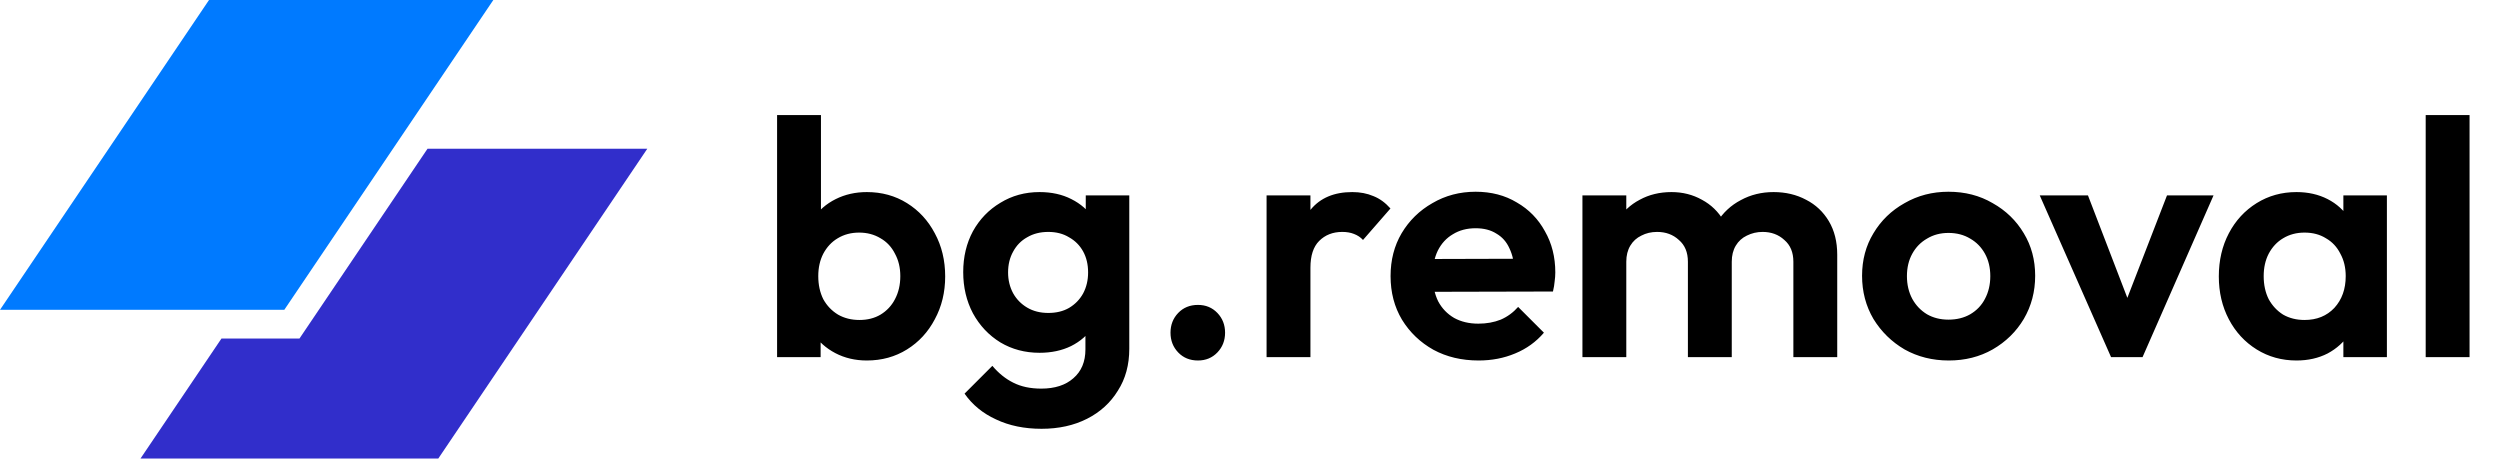
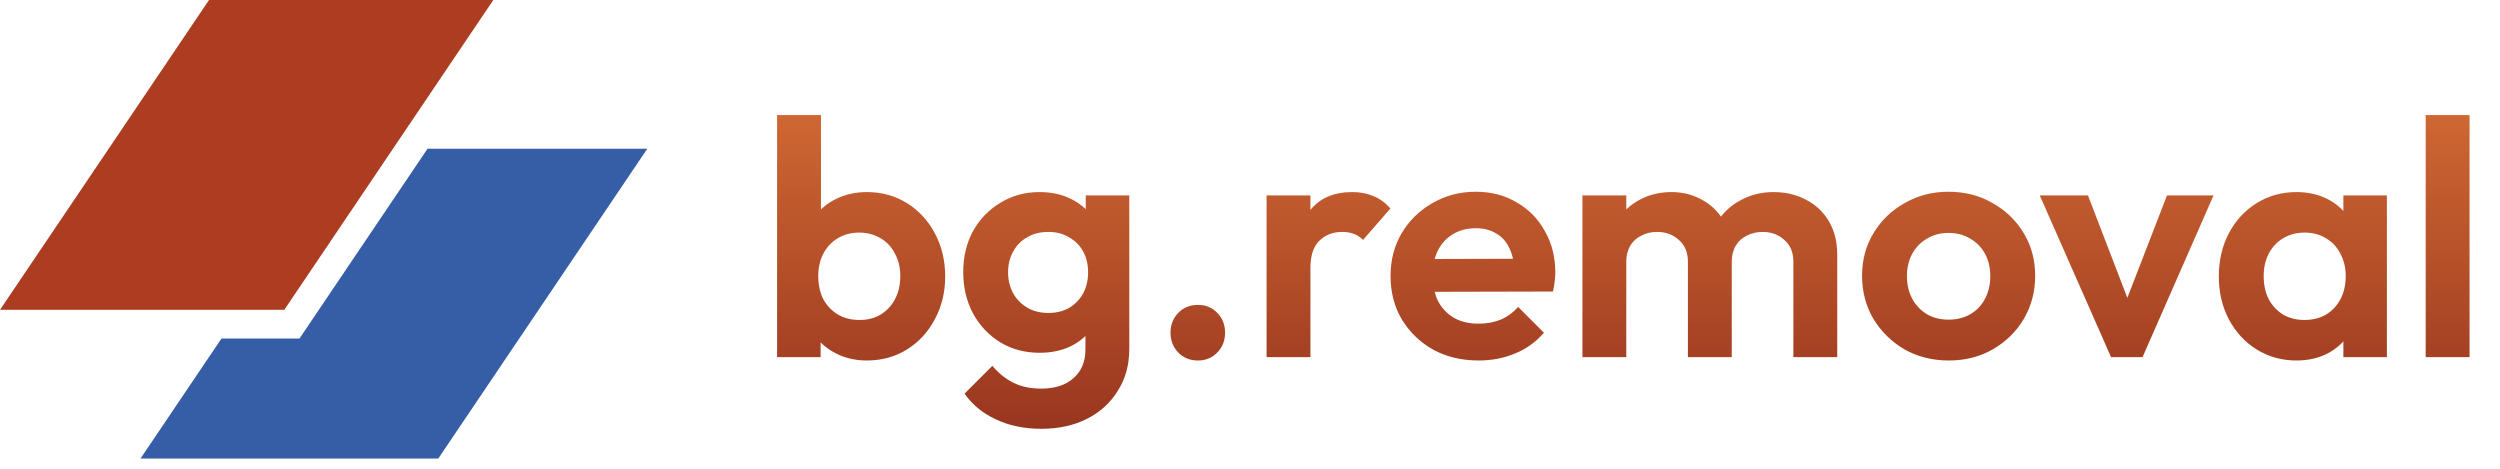
- <svg xmlns="http://www.w3.org/2000/svg" width="224" height="42" viewBox="0 0 224 42" fill="none">
-   <path d="M77.668 32.3C76.627 32.3 75.688 32.08 74.847 31.64C74.007 31.2 73.338 30.6 72.838 29.84C72.338 29.08 72.067 28.23 72.028 27.29V22.13C72.067 21.19 72.338 20.35 72.838 19.61C73.358 18.85 74.037 18.26 74.877 17.84C75.718 17.42 76.647 17.21 77.668 17.21C79.007 17.21 80.207 17.54 81.267 18.2C82.328 18.86 83.157 19.76 83.757 20.9C84.377 22.04 84.688 23.33 84.688 24.77C84.688 26.19 84.377 27.47 83.757 28.61C83.157 29.75 82.328 30.65 81.267 31.31C80.207 31.97 79.007 32.3 77.668 32.3ZM77.007 28.67C77.728 28.67 78.358 28.51 78.897 28.19C79.457 27.85 79.888 27.39 80.188 26.81C80.507 26.21 80.668 25.52 80.668 24.74C80.668 23.98 80.507 23.31 80.188 22.73C79.888 22.13 79.457 21.67 78.897 21.35C78.338 21.01 77.698 20.84 76.978 20.84C76.257 20.84 75.618 21.01 75.058 21.35C74.517 21.67 74.088 22.13 73.767 22.73C73.468 23.31 73.317 23.98 73.317 24.74C73.317 25.52 73.468 26.21 73.767 26.81C74.088 27.39 74.528 27.85 75.088 28.19C75.647 28.51 76.287 28.67 77.007 28.67ZM69.627 32V10.31H73.558V21.08L72.897 24.56L73.528 28.1V32H69.627ZM93.324 38.42C91.784 38.42 90.424 38.14 89.244 37.58C88.064 37.04 87.124 36.27 86.424 35.27L88.914 32.78C89.474 33.44 90.094 33.94 90.774 34.28C91.474 34.64 92.314 34.82 93.294 34.82C94.514 34.82 95.474 34.51 96.174 33.89C96.894 33.27 97.254 32.41 97.254 31.31V27.68L97.914 24.5L97.284 21.32V17.51H101.184V31.25C101.184 32.69 100.844 33.94 100.164 35C99.504 36.08 98.584 36.92 97.404 37.52C96.224 38.12 94.864 38.42 93.324 38.42ZM93.144 31.61C91.844 31.61 90.674 31.3 89.634 30.68C88.594 30.04 87.774 29.17 87.174 28.07C86.594 26.97 86.304 25.74 86.304 24.38C86.304 23.02 86.594 21.8 87.174 20.72C87.774 19.64 88.594 18.79 89.634 18.17C90.674 17.53 91.844 17.21 93.144 17.21C94.224 17.21 95.174 17.42 95.994 17.84C96.834 18.26 97.494 18.84 97.974 19.58C98.454 20.3 98.714 21.15 98.754 22.13V26.69C98.714 27.65 98.444 28.51 97.944 29.27C97.464 30.01 96.804 30.59 95.964 31.01C95.144 31.41 94.204 31.61 93.144 31.61ZM93.924 28.04C94.644 28.04 95.264 27.89 95.784 27.59C96.324 27.27 96.744 26.84 97.044 26.3C97.344 25.74 97.494 25.11 97.494 24.41C97.494 23.69 97.344 23.06 97.044 22.52C96.744 21.98 96.324 21.56 95.784 21.26C95.264 20.94 94.644 20.78 93.924 20.78C93.204 20.78 92.574 20.94 92.034 21.26C91.494 21.56 91.074 21.99 90.774 22.55C90.474 23.09 90.324 23.71 90.324 24.41C90.324 25.09 90.474 25.71 90.774 26.27C91.074 26.81 91.494 27.24 92.034 27.56C92.574 27.88 93.204 28.04 93.924 28.04ZM107.337 32.3C106.617 32.3 106.027 32.06 105.567 31.58C105.107 31.1 104.877 30.51 104.877 29.81C104.877 29.11 105.107 28.52 105.567 28.04C106.027 27.56 106.617 27.32 107.337 27.32C108.037 27.32 108.617 27.56 109.077 28.04C109.537 28.52 109.767 29.11 109.767 29.81C109.767 30.51 109.537 31.1 109.077 31.58C108.617 32.06 108.037 32.3 107.337 32.3ZM113.485 32V17.51H117.415V32H113.485ZM117.415 23.99L115.885 22.97C116.065 21.19 116.585 19.79 117.445 18.77C118.305 17.73 119.545 17.21 121.165 17.21C121.865 17.21 122.495 17.33 123.055 17.57C123.615 17.79 124.125 18.16 124.585 18.68L122.125 21.5C121.905 21.26 121.635 21.08 121.315 20.96C121.015 20.84 120.665 20.78 120.265 20.78C119.425 20.78 118.735 21.05 118.195 21.59C117.675 22.11 117.415 22.91 117.415 23.99ZM132.485 32.3C130.965 32.3 129.615 31.98 128.435 31.34C127.255 30.68 126.315 29.78 125.615 28.64C124.935 27.5 124.595 26.2 124.595 24.74C124.595 23.3 124.925 22.02 125.585 20.9C126.265 19.76 127.185 18.86 128.345 18.2C129.505 17.52 130.795 17.18 132.215 17.18C133.615 17.18 134.845 17.5 135.905 18.14C136.985 18.76 137.825 19.62 138.425 20.72C139.045 21.8 139.355 23.03 139.355 24.41C139.355 24.67 139.335 24.94 139.295 25.22C139.275 25.48 139.225 25.78 139.145 26.12L126.965 26.15V23.21L137.315 23.18L135.725 24.41C135.685 23.55 135.525 22.83 135.245 22.25C134.985 21.67 134.595 21.23 134.075 20.93C133.575 20.61 132.955 20.45 132.215 20.45C131.435 20.45 130.755 20.63 130.175 20.99C129.595 21.33 129.145 21.82 128.825 22.46C128.525 23.08 128.375 23.82 128.375 24.68C128.375 25.56 128.535 26.33 128.855 26.99C129.195 27.63 129.675 28.13 130.295 28.49C130.915 28.83 131.635 29 132.455 29C133.195 29 133.865 28.88 134.465 28.64C135.065 28.38 135.585 28 136.025 27.5L138.335 29.81C137.635 30.63 136.775 31.25 135.755 31.67C134.755 32.09 133.665 32.3 132.485 32.3ZM141.786 32V17.51H145.716V32H141.786ZM151.236 32V23.45C151.236 22.61 150.966 21.96 150.426 21.5C149.906 21.02 149.256 20.78 148.476 20.78C147.956 20.78 147.486 20.89 147.066 21.11C146.646 21.31 146.316 21.61 146.076 22.01C145.836 22.41 145.716 22.89 145.716 23.45L144.186 22.7C144.186 21.58 144.426 20.61 144.906 19.79C145.406 18.97 146.076 18.34 146.916 17.9C147.756 17.44 148.706 17.21 149.766 17.21C150.766 17.21 151.676 17.44 152.496 17.9C153.316 18.34 153.966 18.97 154.446 19.79C154.926 20.59 155.166 21.56 155.166 22.7V32H151.236ZM160.686 32V23.45C160.686 22.61 160.416 21.96 159.876 21.5C159.356 21.02 158.706 20.78 157.926 20.78C157.426 20.78 156.956 20.89 156.516 21.11C156.096 21.31 155.766 21.61 155.526 22.01C155.286 22.41 155.166 22.89 155.166 23.45L152.916 22.91C152.996 21.75 153.306 20.75 153.846 19.91C154.386 19.05 155.096 18.39 155.976 17.93C156.856 17.45 157.836 17.21 158.916 17.21C159.996 17.21 160.966 17.44 161.826 17.9C162.686 18.34 163.366 18.98 163.866 19.82C164.366 20.66 164.616 21.66 164.616 22.82V32H160.686ZM174.611 32.3C173.151 32.3 171.831 31.97 170.651 31.31C169.491 30.63 168.561 29.72 167.861 28.58C167.181 27.42 166.841 26.13 166.841 24.71C166.841 23.29 167.181 22.02 167.861 20.9C168.541 19.76 169.471 18.86 170.651 18.2C171.831 17.52 173.141 17.18 174.581 17.18C176.061 17.18 177.381 17.52 178.541 18.2C179.721 18.86 180.651 19.76 181.331 20.9C182.011 22.02 182.351 23.29 182.351 24.71C182.351 26.13 182.011 27.42 181.331 28.58C180.651 29.72 179.721 30.63 178.541 31.31C177.381 31.97 176.071 32.3 174.611 32.3ZM174.581 28.64C175.321 28.64 175.971 28.48 176.531 28.16C177.111 27.82 177.551 27.36 177.851 26.78C178.171 26.18 178.331 25.5 178.331 24.74C178.331 23.98 178.171 23.31 177.851 22.73C177.531 22.15 177.091 21.7 176.531 21.38C175.971 21.04 175.321 20.87 174.581 20.87C173.861 20.87 173.221 21.04 172.661 21.38C172.101 21.7 171.661 22.15 171.341 22.73C171.021 23.31 170.861 23.98 170.861 24.74C170.861 25.5 171.021 26.18 171.341 26.78C171.661 27.36 172.101 27.82 172.661 28.16C173.221 28.48 173.861 28.64 174.581 28.64ZM189.152 32L182.762 17.51H187.082L191.672 29.45H189.542L194.162 17.51H198.332L191.972 32H189.152ZM205.766 32.3C204.446 32.3 203.256 31.97 202.196 31.31C201.136 30.65 200.306 29.75 199.706 28.61C199.106 27.47 198.806 26.19 198.806 24.77C198.806 23.33 199.106 22.04 199.706 20.9C200.306 19.76 201.136 18.86 202.196 18.2C203.256 17.54 204.446 17.21 205.766 17.21C206.806 17.21 207.736 17.42 208.556 17.84C209.376 18.26 210.026 18.85 210.506 19.61C211.006 20.35 211.276 21.19 211.316 22.13V27.35C211.276 28.31 211.006 29.16 210.506 29.9C210.026 30.64 209.376 31.23 208.556 31.67C207.736 32.09 206.806 32.3 205.766 32.3ZM206.486 28.67C207.586 28.67 208.476 28.31 209.156 27.59C209.836 26.85 210.176 25.9 210.176 24.74C210.176 23.98 210.016 23.31 209.696 22.73C209.396 22.13 208.966 21.67 208.406 21.35C207.866 21.01 207.226 20.84 206.486 20.84C205.766 20.84 205.126 21.01 204.566 21.35C204.026 21.67 203.596 22.13 203.276 22.73C202.976 23.31 202.826 23.98 202.826 24.74C202.826 25.52 202.976 26.21 203.276 26.81C203.596 27.39 204.026 27.85 204.566 28.19C205.126 28.51 205.766 28.67 206.486 28.67ZM209.966 32V28.1L210.596 24.56L209.966 21.08V17.51H213.866V32H209.966ZM217.342 32V10.31H221.272V32H217.342Z" fill="black" />
-   <path d="M18.728 0H44.202L25.474 27.759H0L18.728 0Z" fill="#007AFF" />
-   <path d="M19.844 30.331L12.59 41.083H39.272L58 13.324H38.307L26.833 30.331H19.844Z" fill="#312ECB" />
+ <svg xmlns="http://www.w3.org/2000/svg" xmlns:ns1="https://boxy-svg.com" width="224" height="42" viewBox="0 0 224 42" fill="none">
+   <defs>
+     <linearGradient gradientUnits="userSpaceOnUse" x1="145.45" y1="10.31" x2="145.45" y2="38.42" id="gradient-0" spreadMethod="repeat">
+       <stop offset="0" style="stop-color: rgb(78.039% 32.157% 8.627%)" />
+       <stop offset="1" style="stop-color: rgb(54.131% 10.205% 0%)" />
+     </linearGradient>
+     <ns1:export>
+       <ns1:file format="svg" path="logo.svg" />
+     </ns1:export>
+   </defs>
+   <path d="M77.668 32.3C76.627 32.3 75.688 32.08 74.847 31.64C74.007 31.2 73.338 30.6 72.838 29.84C72.338 29.08 72.067 28.23 72.028 27.29V22.13C72.067 21.19 72.338 20.35 72.838 19.61C73.358 18.85 74.037 18.26 74.877 17.84C75.718 17.42 76.647 17.21 77.668 17.21C79.007 17.21 80.207 17.54 81.267 18.2C82.328 18.86 83.157 19.76 83.757 20.9C84.377 22.04 84.688 23.33 84.688 24.77C84.688 26.19 84.377 27.47 83.757 28.61C83.157 29.75 82.328 30.65 81.267 31.31C80.207 31.97 79.007 32.3 77.668 32.3ZM77.007 28.67C77.728 28.67 78.358 28.51 78.897 28.19C79.457 27.85 79.888 27.39 80.188 26.81C80.507 26.21 80.668 25.52 80.668 24.74C80.668 23.98 80.507 23.31 80.188 22.73C79.888 22.13 79.457 21.67 78.897 21.35C78.338 21.01 77.698 20.84 76.978 20.84C76.257 20.84 75.618 21.01 75.058 21.35C74.517 21.67 74.088 22.13 73.767 22.73C73.468 23.31 73.317 23.98 73.317 24.74C73.317 25.52 73.468 26.21 73.767 26.81C74.088 27.39 74.528 27.85 75.088 28.19C75.647 28.51 76.287 28.67 77.007 28.67ZM69.627 32V10.31H73.558V21.08L72.897 24.56L73.528 28.1V32H69.627ZM93.324 38.42C91.784 38.42 90.424 38.14 89.244 37.58C88.064 37.04 87.124 36.27 86.424 35.27L88.914 32.78C89.474 33.44 90.094 33.94 90.774 34.28C91.474 34.64 92.314 34.82 93.294 34.82C94.514 34.82 95.474 34.51 96.174 33.89C96.894 33.27 97.254 32.41 97.254 31.31V27.68L97.914 24.5L97.284 21.32V17.51H101.184V31.25C101.184 32.69 100.844 33.94 100.164 35C99.504 36.08 98.584 36.92 97.404 37.52C96.224 38.12 94.864 38.42 93.324 38.42ZM93.144 31.61C91.844 31.61 90.674 31.3 89.634 30.68C88.594 30.04 87.774 29.17 87.174 28.07C86.594 26.97 86.304 25.74 86.304 24.38C86.304 23.02 86.594 21.8 87.174 20.72C87.774 19.64 88.594 18.79 89.634 18.17C90.674 17.53 91.844 17.21 93.144 17.21C94.224 17.21 95.174 17.42 95.994 17.84C96.834 18.26 97.494 18.84 97.974 19.58C98.454 20.3 98.714 21.15 98.754 22.13V26.69C98.714 27.65 98.444 28.51 97.944 29.27C97.464 30.01 96.804 30.59 95.964 31.01C95.144 31.41 94.204 31.61 93.144 31.61ZM93.924 28.04C94.644 28.04 95.264 27.89 95.784 27.59C96.324 27.27 96.744 26.84 97.044 26.3C97.344 25.74 97.494 25.11 97.494 24.41C97.494 23.69 97.344 23.06 97.044 22.52C96.744 21.98 96.324 21.56 95.784 21.26C95.264 20.94 94.644 20.78 93.924 20.78C93.204 20.78 92.574 20.94 92.034 21.26C91.494 21.56 91.074 21.99 90.774 22.55C90.474 23.09 90.324 23.71 90.324 24.41C90.324 25.09 90.474 25.71 90.774 26.27C91.074 26.81 91.494 27.24 92.034 27.56C92.574 27.88 93.204 28.04 93.924 28.04ZM107.337 32.3C106.617 32.3 106.027 32.06 105.567 31.58C105.107 31.1 104.877 30.51 104.877 29.81C104.877 29.11 105.107 28.52 105.567 28.04C106.027 27.56 106.617 27.32 107.337 27.32C108.037 27.32 108.617 27.56 109.077 28.04C109.537 28.52 109.767 29.11 109.767 29.81C109.767 30.51 109.537 31.1 109.077 31.58C108.617 32.06 108.037 32.3 107.337 32.3ZM113.485 32V17.51H117.415V32H113.485ZM117.415 23.99L115.885 22.97C116.065 21.19 116.585 19.79 117.445 18.77C118.305 17.73 119.545 17.21 121.165 17.21C121.865 17.21 122.495 17.33 123.055 17.57C123.615 17.79 124.125 18.16 124.585 18.68L122.125 21.5C121.905 21.26 121.635 21.08 121.315 20.96C121.015 20.84 120.665 20.78 120.265 20.78C119.425 20.78 118.735 21.05 118.195 21.59C117.675 22.11 117.415 22.91 117.415 23.99ZM132.485 32.3C130.965 32.3 129.615 31.98 128.435 31.34C127.255 30.68 126.315 29.78 125.615 28.64C124.935 27.5 124.595 26.2 124.595 24.74C124.595 23.3 124.925 22.02 125.585 20.9C126.265 19.76 127.185 18.86 128.345 18.2C129.505 17.52 130.795 17.18 132.215 17.18C133.615 17.18 134.845 17.5 135.905 18.14C136.985 18.76 137.825 19.62 138.425 20.72C139.045 21.8 139.355 23.03 139.355 24.41C139.355 24.67 139.335 24.94 139.295 25.22C139.275 25.48 139.225 25.78 139.145 26.12L126.965 26.15V23.21L137.315 23.18L135.725 24.41C135.685 23.55 135.525 22.83 135.245 22.25C134.985 21.67 134.595 21.23 134.075 20.93C133.575 20.61 132.955 20.45 132.215 20.45C131.435 20.45 130.755 20.63 130.175 20.99C129.595 21.33 129.145 21.82 128.825 22.46C128.525 23.08 128.375 23.82 128.375 24.68C128.375 25.56 128.535 26.33 128.855 26.99C129.195 27.63 129.675 28.13 130.295 28.49C130.915 28.83 131.635 29 132.455 29C133.195 29 133.865 28.88 134.465 28.64C135.065 28.38 135.585 28 136.025 27.5L138.335 29.81C137.635 30.63 136.775 31.25 135.755 31.67C134.755 32.09 133.665 32.3 132.485 32.3ZM141.786 32V17.51H145.716V32H141.786ZM151.236 32V23.45C151.236 22.61 150.966 21.96 150.426 21.5C149.906 21.02 149.256 20.78 148.476 20.78C147.956 20.78 147.486 20.89 147.066 21.11C146.646 21.31 146.316 21.61 146.076 22.01C145.836 22.41 145.716 22.89 145.716 23.45L144.186 22.7C144.186 21.58 144.426 20.61 144.906 19.79C145.406 18.97 146.076 18.34 146.916 17.9C147.756 17.44 148.706 17.21 149.766 17.21C150.766 17.21 151.676 17.44 152.496 17.9C153.316 18.34 153.966 18.97 154.446 19.79C154.926 20.59 155.166 21.56 155.166 22.7V32H151.236ZM160.686 32V23.45C160.686 22.61 160.416 21.96 159.876 21.5C159.356 21.02 158.706 20.78 157.926 20.78C157.426 20.78 156.956 20.89 156.516 21.11C156.096 21.31 155.766 21.61 155.526 22.01C155.286 22.41 155.166 22.89 155.166 23.45L152.916 22.91C152.996 21.75 153.306 20.75 153.846 19.91C154.386 19.05 155.096 18.39 155.976 17.93C156.856 17.45 157.836 17.21 158.916 17.21C159.996 17.21 160.966 17.44 161.826 17.9C162.686 18.34 163.366 18.98 163.866 19.82C164.366 20.66 164.616 21.66 164.616 22.82V32H160.686ZM174.611 32.3C173.151 32.3 171.831 31.97 170.651 31.31C169.491 30.63 168.561 29.72 167.861 28.58C167.181 27.42 166.841 26.13 166.841 24.71C166.841 23.29 167.181 22.02 167.861 20.9C168.541 19.76 169.471 18.86 170.651 18.2C171.831 17.52 173.141 17.18 174.581 17.18C176.061 17.18 177.381 17.52 178.541 18.2C179.721 18.86 180.651 19.76 181.331 20.9C182.011 22.02 182.351 23.29 182.351 24.71C182.351 26.13 182.011 27.42 181.331 28.58C180.651 29.72 179.721 30.63 178.541 31.31C177.381 31.97 176.071 32.3 174.611 32.3ZM174.581 28.64C175.321 28.64 175.971 28.48 176.531 28.16C177.111 27.82 177.551 27.36 177.851 26.78C178.171 26.18 178.331 25.5 178.331 24.74C178.331 23.98 178.171 23.31 177.851 22.73C177.531 22.15 177.091 21.7 176.531 21.38C175.971 21.04 175.321 20.87 174.581 20.87C173.861 20.87 173.221 21.04 172.661 21.38C172.101 21.7 171.661 22.15 171.341 22.73C171.021 23.31 170.861 23.98 170.861 24.74C170.861 25.5 171.021 26.18 171.341 26.78C171.661 27.36 172.101 27.82 172.661 28.16C173.221 28.48 173.861 28.64 174.581 28.64ZM189.152 32L182.762 17.51H187.082L191.672 29.45H189.542L194.162 17.51H198.332L191.972 32H189.152ZM205.766 32.3C204.446 32.3 203.256 31.97 202.196 31.31C201.136 30.65 200.306 29.75 199.706 28.61C199.106 27.47 198.806 26.19 198.806 24.77C198.806 23.33 199.106 22.04 199.706 20.9C200.306 19.76 201.136 18.86 202.196 18.2C203.256 17.54 204.446 17.21 205.766 17.21C206.806 17.21 207.736 17.42 208.556 17.84C209.376 18.26 210.026 18.85 210.506 19.61C211.006 20.35 211.276 21.19 211.316 22.13V27.35C211.276 28.31 211.006 29.16 210.506 29.9C210.026 30.64 209.376 31.23 208.556 31.67C207.736 32.09 206.806 32.3 205.766 32.3ZM206.486 28.67C207.586 28.67 208.476 28.31 209.156 27.59C209.836 26.85 210.176 25.9 210.176 24.74C210.176 23.98 210.016 23.31 209.696 22.73C209.396 22.13 208.966 21.67 208.406 21.35C207.866 21.01 207.226 20.84 206.486 20.84C205.766 20.84 205.126 21.01 204.566 21.35C204.026 21.67 203.596 22.13 203.276 22.73C202.976 23.31 202.826 23.98 202.826 24.74C202.826 25.52 202.976 26.21 203.276 26.81C203.596 27.39 204.026 27.85 204.566 28.19C205.126 28.51 205.766 28.67 206.486 28.67ZM209.966 32V28.1L210.596 24.56L209.966 21.08V17.51H213.866V32H209.966ZM217.342 32V10.31H221.272V32H217.342Z" style="fill: url(&quot;#gradient-0&quot;); fill-opacity: 0.88; paint-order: fill;" />
+   <path d="M18.728 0H44.202L25.474 27.759H0L18.728 0Z" style="fill: rgb(172, 61, 33);" />
+   <path d="M19.844 30.331L12.59 41.083H39.272L58 13.324H38.307L26.833 30.331H19.844Z" style="paint-order: fill; fill-opacity: 0.93; fill: rgba(24, 70, 153, 0.93);" />
</svg>
